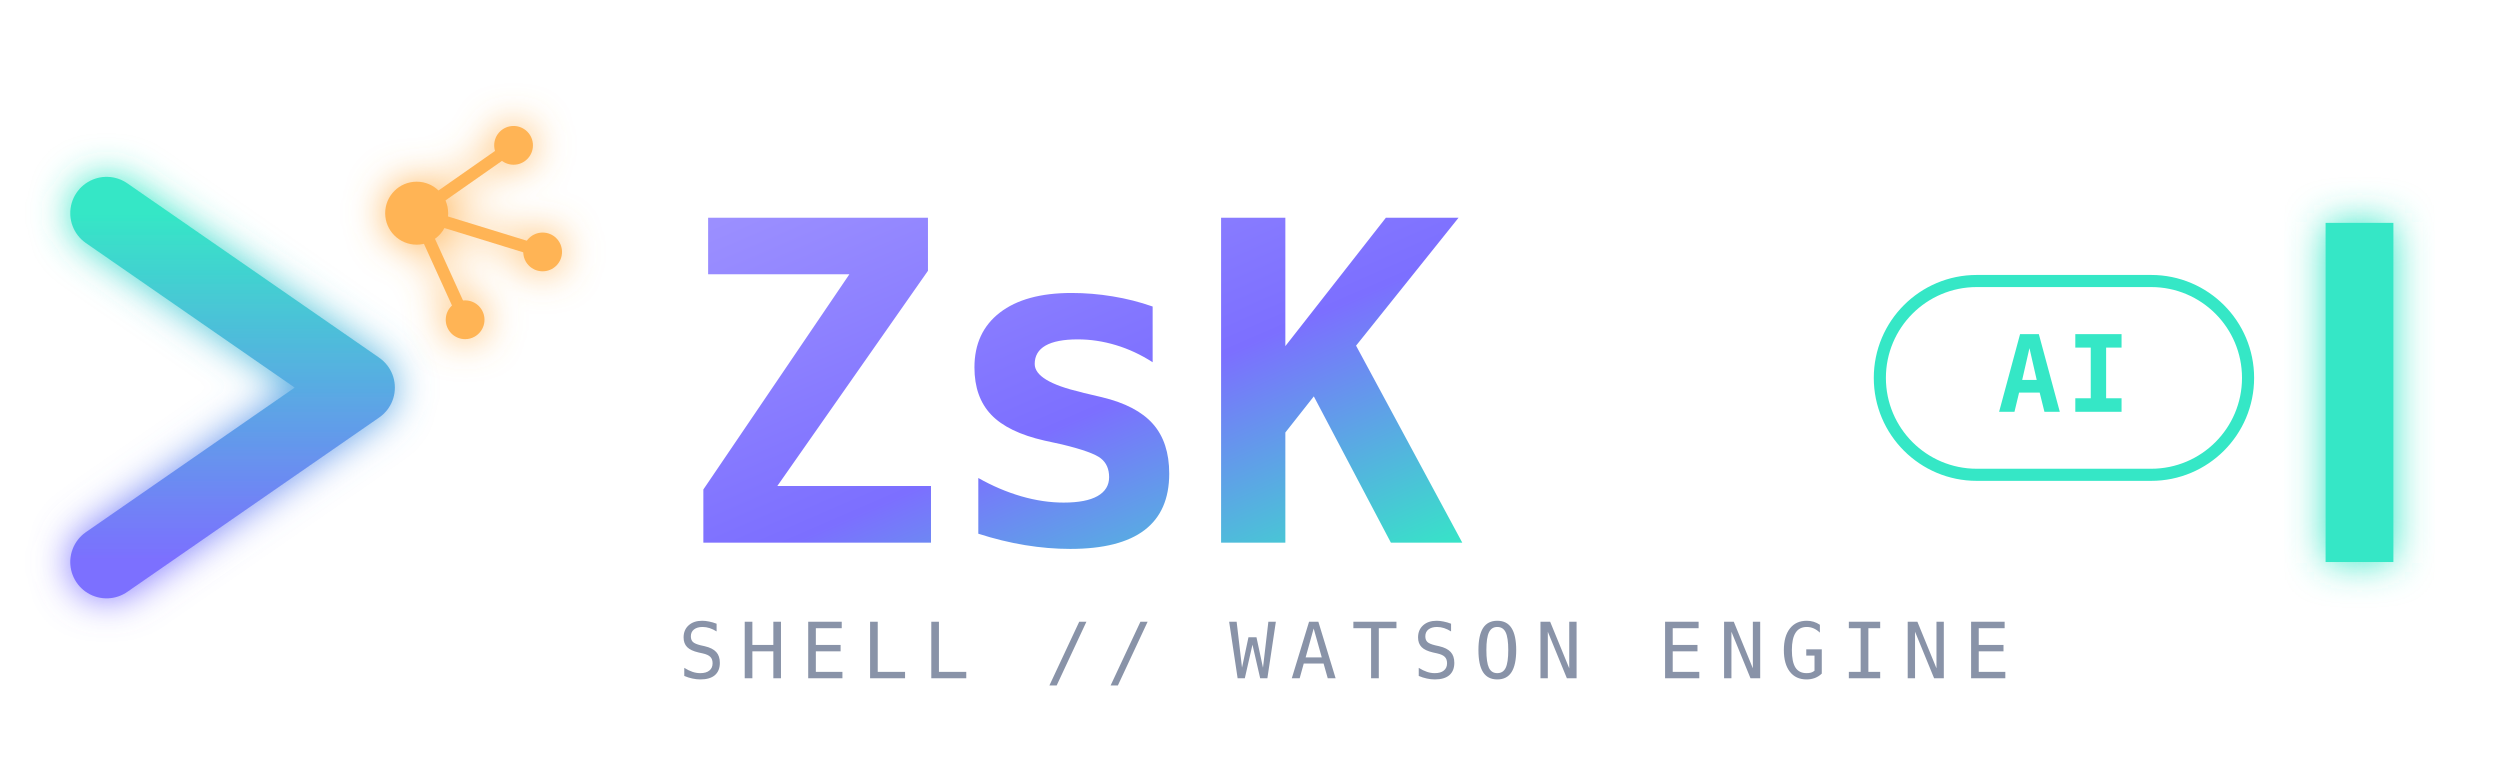
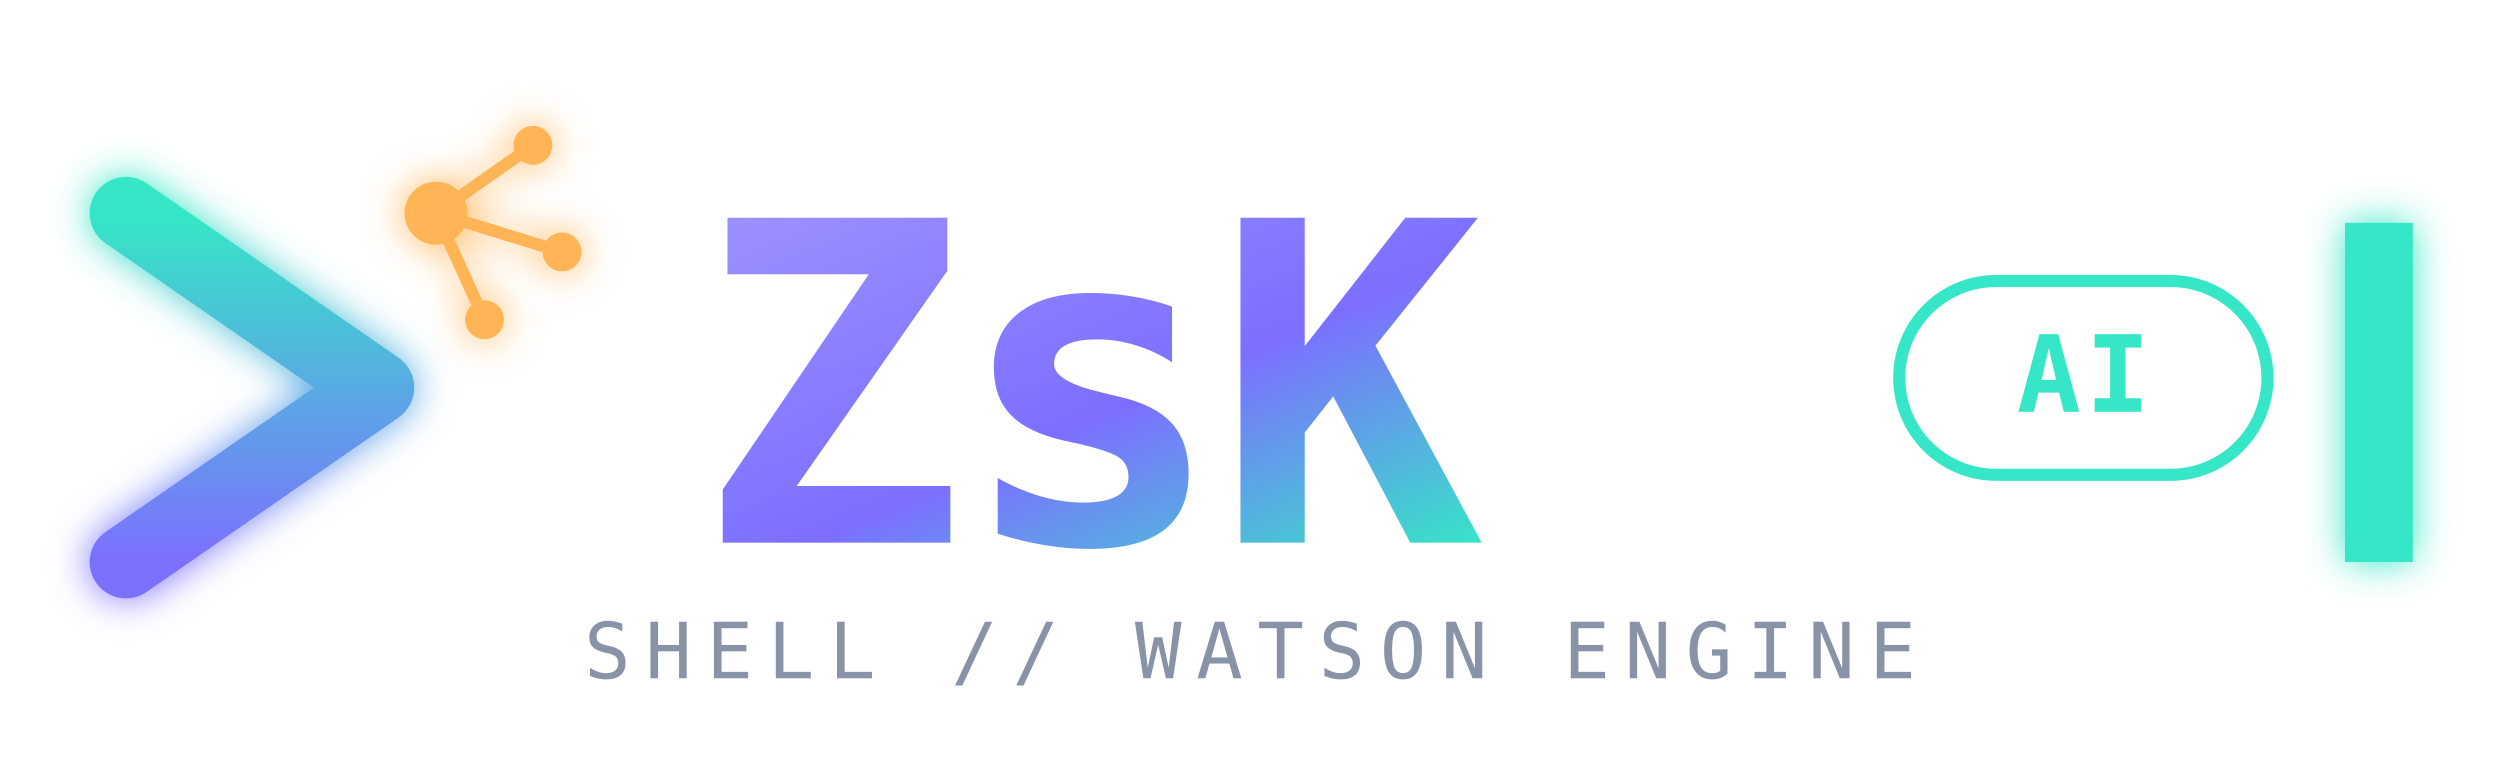
<svg xmlns="http://www.w3.org/2000/svg" width="516" height="160" viewBox="0 0 516 160" role="img" aria-label="ZsK AI">
  <defs>
    <linearGradient id="wordmarkDark" x1="0" y1="0" x2="1" y2="1">
      <stop offset="0%" stop-color="#9C90FF" />
      <stop offset="55%" stop-color="#7C6FFF" />
      <stop offset="100%" stop-color="#35E7C6" />
    </linearGradient>
    <linearGradient id="caretDark" x1="0" y1="0" x2="0" y2="1">
      <stop offset="0%" stop-color="#35E7C6" />
      <stop offset="100%" stop-color="#7C6FFF" />
    </linearGradient>
    <filter id="glowDark" x="-60%" y="-60%" width="220%" height="220%">
      <feGaussianBlur in="SourceGraphic" stdDeviation="4" result="blur" />
      <feMerge>
        <feMergeNode in="blur" />
        <feMergeNode in="SourceGraphic" />
      </feMerge>
    </filter>
  </defs>
-   <path d="M22 44 L74 80 L22 116" fill="none" stroke="url(#caretDark)" stroke-width="15" stroke-linecap="round" stroke-linejoin="round" filter="url(#glowDark)" />
-   <g filter="url(#glowDark)">
-     <line x1="86" y1="44" x2="106" y2="30" stroke="#FFB454" stroke-width="2.5" />
-     <line x1="86" y1="44" x2="112" y2="52" stroke="#FFB454" stroke-width="2.5" />
-     <line x1="86" y1="44" x2="96" y2="66" stroke="#FFB454" stroke-width="2.5" />
-     <circle cx="86" cy="44" r="6.5" fill="#FFB454" />
-     <circle cx="106" cy="30" r="4" fill="#FFB454" />
-     <circle cx="112" cy="52" r="4" fill="#FFB454" />
-     <circle cx="96" cy="66" r="4" fill="#FFB454" />
+   <g transform="translate(4,0)">
+     <path d="M22 44 L74 80 L22 116" fill="none" stroke="url(#caretDark)" stroke-width="15" stroke-linecap="round" stroke-linejoin="round" filter="url(#glowDark)" />
+     <g filter="url(#glowDark)">
+       <line x1="86" y1="44" x2="106" y2="30" stroke="#FFB454" stroke-width="2.5" />
+       <line x1="86" y1="44" x2="112" y2="52" stroke="#FFB454" stroke-width="2.5" />
+       <line x1="86" y1="44" x2="96" y2="66" stroke="#FFB454" stroke-width="2.5" />
+       <circle cx="86" cy="44" r="6.5" fill="#FFB454" />
+       <circle cx="106" cy="30" r="4" fill="#FFB454" />
+       <circle cx="112" cy="52" r="4" fill="#FFB454" />
+       <circle cx="96" cy="66" r="4" fill="#FFB454" />
+     </g>
+     <text x="140" y="112" font-family="'JetBrains Mono','Fira Code',ui-monospace,Consolas,monospace" font-weight="700" font-size="92" letter-spacing="-2" fill="url(#wordmarkDark)">ZsK</text>
+     <g transform="translate(388,58)">
+       <rect x="0" y="0" width="76" height="40" rx="20" fill="none" stroke="#35E7C6" stroke-width="2.5" />
+       <text x="38" y="27" font-family="'JetBrains Mono','Fira Code',ui-monospace,Consolas,monospace" font-weight="700" font-size="22" letter-spacing="1" fill="#35E7C6" text-anchor="middle">AI</text>
+     </g>
+     <rect x="480" y="46" width="14" height="70" fill="#35E7C6" filter="url(#glowDark)">
+       <animate attributeName="opacity" values="1;0.15;1" dur="1.2s" repeatCount="indefinite" />
+     </rect>
+     <text x="254" y="140" text-anchor="middle" font-family="ui-monospace,Consolas,monospace" font-size="16" letter-spacing="3" fill="#8993A8">SHELL // WATSON ENGINE</text>
  </g>
-   <text x="140" y="112" font-family="'JetBrains Mono','Fira Code',ui-monospace,Consolas,monospace" font-weight="700" font-size="92" letter-spacing="-2" fill="url(#wordmarkDark)">ZsK</text>
-   <g transform="translate(388,58)">
-     <rect x="0" y="0" width="76" height="40" rx="20" fill="none" stroke="#35E7C6" stroke-width="2.5" />
-     <text x="38" y="27" font-family="'JetBrains Mono','Fira Code',ui-monospace,Consolas,monospace" font-weight="700" font-size="22" letter-spacing="1" fill="#35E7C6" text-anchor="middle">AI</text>
-   </g>
-   <rect x="480" y="46" width="14" height="70" fill="#35E7C6" filter="url(#glowDark)">
-     <animate attributeName="opacity" values="1;0.15;1" dur="1.2s" repeatCount="indefinite" />
-   </rect>
-   <text x="140" y="140" font-family="ui-monospace,Consolas,monospace" font-size="16" letter-spacing="3" fill="#8993A8">SHELL // WATSON ENGINE</text>
</svg>
